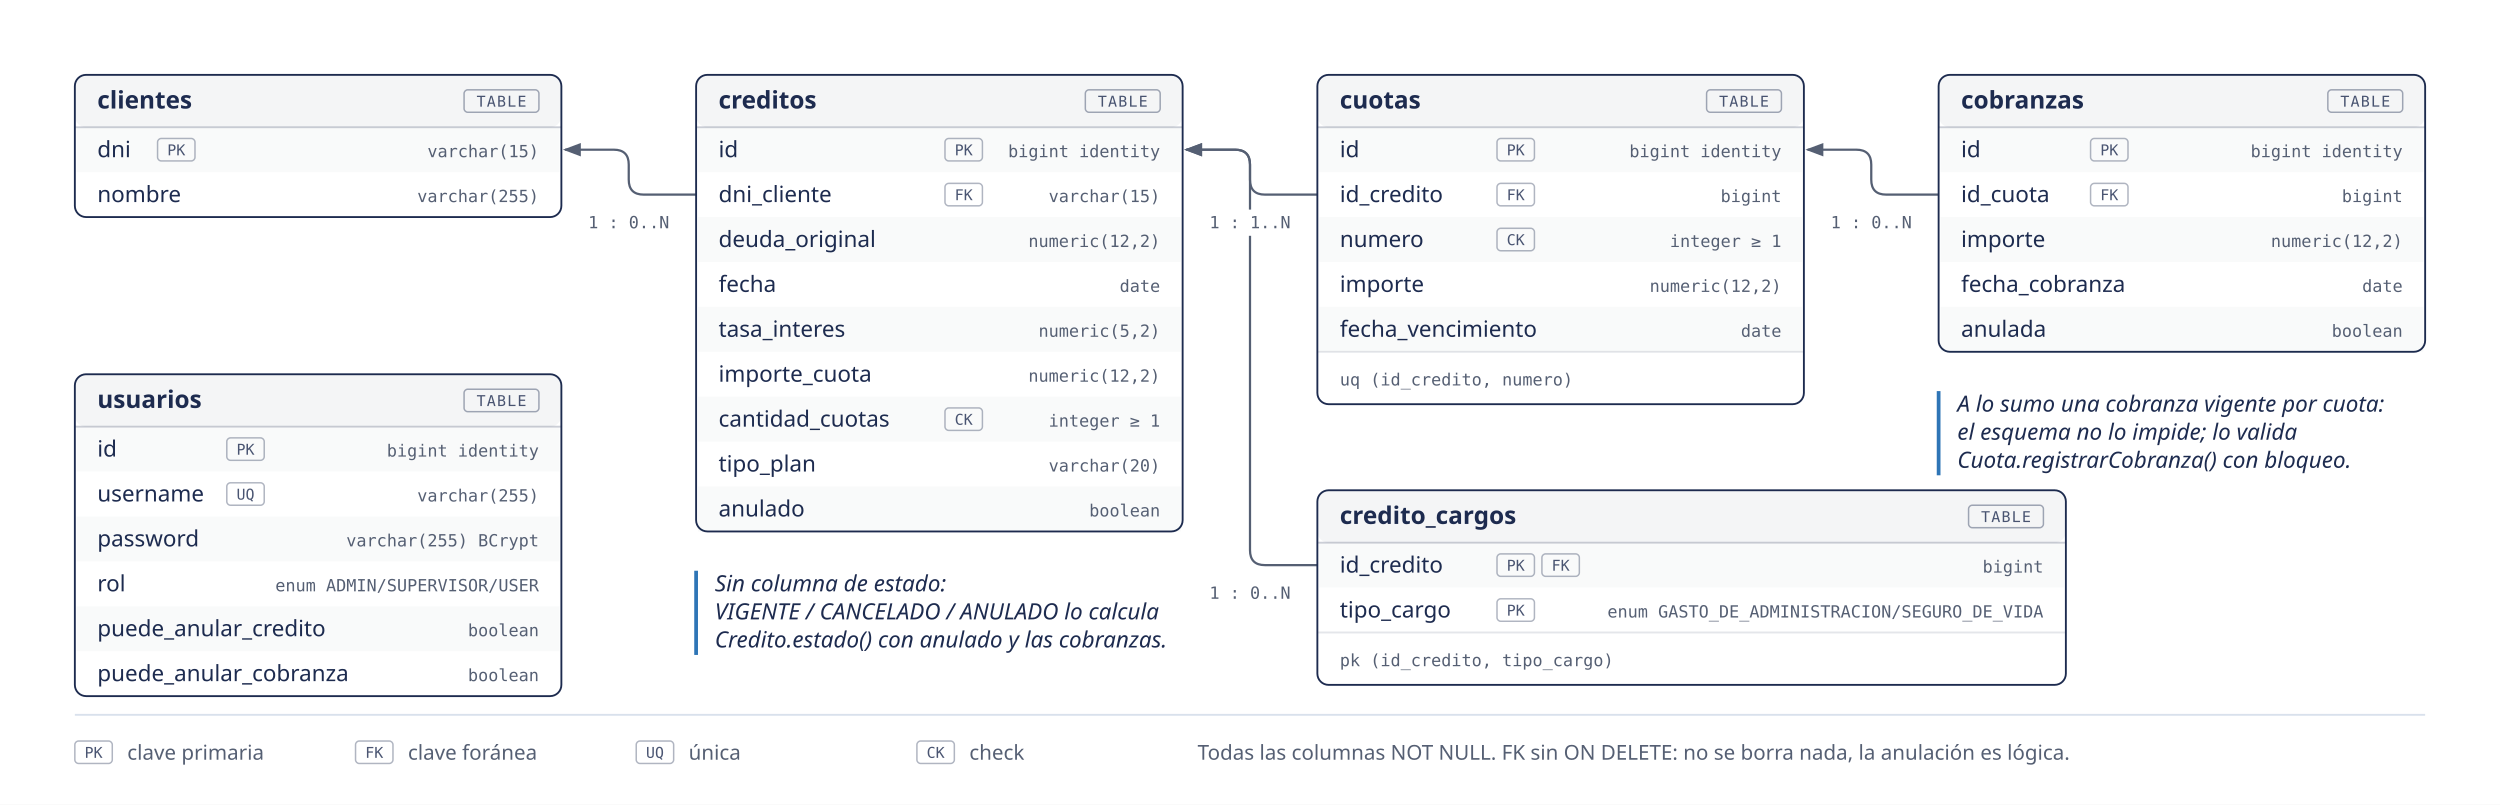
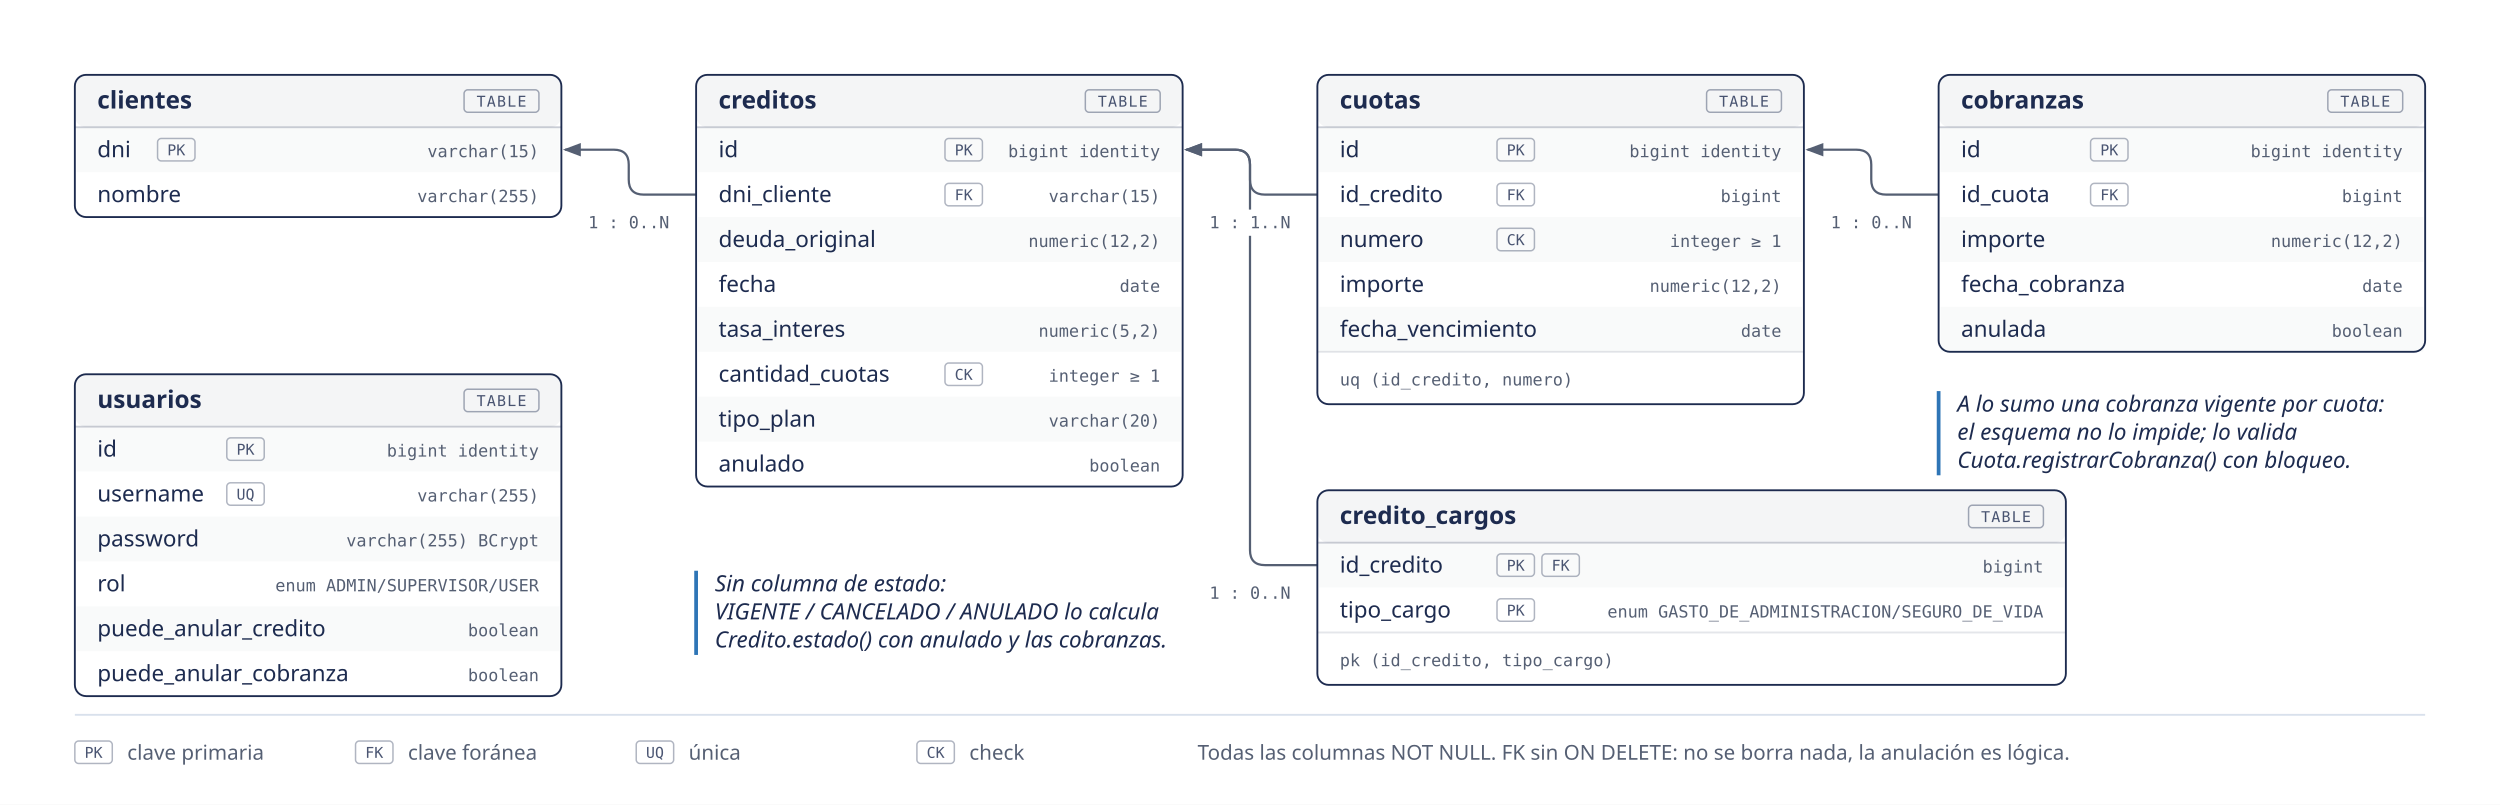
<svg xmlns="http://www.w3.org/2000/svg" viewBox="0 0 1336 430" role="img" aria-labelledby="der-v4-title der-v4-desc">
  <defs>
    <marker id="der-v4-arrow" markerWidth="8" markerHeight="6" refX="7" refY="3" orient="auto">
      <polygon points="0 0, 8 3, 0 6" fill="#555f73" />
    </marker>
  </defs>
  <rect width="100%" height="100%" fill="#ffffff" />
  <path d="M 704,302 H 676 Q 668,302 668,294 V 88 Q 668,80 660,80 H 634" fill="none" stroke="#555f73" stroke-width="1.2" marker-end="url(#der-v4-arrow)" />
  <rect x="638" y="310" width="60" height="14" rx="2" fill="#ffffff" />
  <text x="668" y="320" fill="#555f73" font-size="9" font-family="'SF Mono', Menlo, Consolas, monospace" text-anchor="middle">1 : 0..N</text>
  <path d="M 372,104 H 344 Q 336,104 336,96 V 88 Q 336,80 328,80 H 302" fill="none" stroke="#555f73" stroke-width="1.2" marker-end="url(#der-v4-arrow)" />
  <rect x="306" y="112" width="60" height="14" rx="2" fill="#ffffff" />
  <text x="336" y="122" fill="#555f73" font-size="9" font-family="'SF Mono', Menlo, Consolas, monospace" text-anchor="middle">1 : 0..N</text>
  <path d="M 704,104 H 676 Q 668,104 668,96 V 88 Q 668,80 660,80 H 634" fill="none" stroke="#555f73" stroke-width="1.2" marker-end="url(#der-v4-arrow)" />
  <rect x="638" y="112" width="60" height="14" rx="2" fill="#ffffff" />
  <text x="668" y="122" fill="#555f73" font-size="9" font-family="'SF Mono', Menlo, Consolas, monospace" text-anchor="middle">1 : 1..N</text>
  <path d="M 1036,104 H 1008 Q 1000,104 1000,96 V 88 Q 1000,80 992,80 H 966" fill="none" stroke="#555f73" stroke-width="1.2" marker-end="url(#der-v4-arrow)" />
  <rect x="970" y="112" width="60" height="14" rx="2" fill="#ffffff" />
  <text x="1000" y="122" fill="#555f73" font-size="9" font-family="'SF Mono', Menlo, Consolas, monospace" text-anchor="middle">1 : 0..N</text>
  <rect x="40" y="40" width="260" height="76" rx="6" fill="#ffffff" stroke="#1D2B4F" />
  <rect x="40" y="40" width="260" height="28" rx="6" fill="#1D2B4F" fill-opacity=".05" />
  <line x1="40" y1="68" x2="300" y2="68" stroke="#1D2B4F" stroke-opacity=".22" />
  <text x="52" y="58" fill="#1D2B4F" font-size="13" font-weight="700" font-family="Calibri, Carlito, 'Segoe UI', system-ui, sans-serif">clientes</text>
  <rect x="248" y="48" width="40" height="12" rx="2" fill="none" stroke="#1D2B4F" stroke-opacity=".4" stroke-width=".8" />
  <text x="268" y="57" fill="#1D2B4F" fill-opacity=".8" font-size="8" font-family="'SF Mono', Menlo, Consolas, monospace" text-anchor="middle" letter-spacing=".08em">TABLE</text>
  <rect x="41" y="68" width="258" height="24" fill="#1D2B4F" fill-opacity=".025" />
  <text x="52" y="84" fill="#1D2B4F" font-size="12" font-family="Calibri, Carlito, 'Segoe UI', system-ui, sans-serif">dni</text>
  <rect x="84.2" y="74" width="20" height="12" rx="2" fill="none" stroke="#1D2B4F" stroke-opacity=".35" stroke-width=".8" />
  <text x="94.2" y="83" fill="#1D2B4F" fill-opacity=".8" font-size="8" font-family="'SF Mono', Menlo, Consolas, monospace" text-anchor="middle">PK</text>
  <text x="288" y="84" fill="#555f73" font-size="9" font-family="'SF Mono', Menlo, Consolas, monospace" text-anchor="end">varchar(15)</text>
  <text x="52" y="108" fill="#1D2B4F" font-size="12" font-family="Calibri, Carlito, 'Segoe UI', system-ui, sans-serif">nombre</text>
  <text x="288" y="108" fill="#555f73" font-size="9" font-family="'SF Mono', Menlo, Consolas, monospace" text-anchor="end">varchar(255)</text>
-   <rect x="372" y="40" width="260" height="244" rx="6" fill="#ffffff" stroke="#1D2B4F" />
+   <rect x="372" y="40" width="260" height="220" rx="6" fill="#ffffff" stroke="#1D2B4F" />
  <rect x="372" y="40" width="260" height="28" rx="6" fill="#1D2B4F" fill-opacity=".05" />
  <line x1="372" y1="68" x2="632" y2="68" stroke="#1D2B4F" stroke-opacity=".22" />
  <text x="384" y="58" fill="#1D2B4F" font-size="13" font-weight="700" font-family="Calibri, Carlito, 'Segoe UI', system-ui, sans-serif">creditos</text>
  <rect x="580" y="48" width="40" height="12" rx="2" fill="none" stroke="#1D2B4F" stroke-opacity=".4" stroke-width=".8" />
  <text x="600" y="57" fill="#1D2B4F" fill-opacity=".8" font-size="8" font-family="'SF Mono', Menlo, Consolas, monospace" text-anchor="middle" letter-spacing=".08em">TABLE</text>
  <rect x="373" y="68" width="258" height="24" fill="#1D2B4F" fill-opacity=".025" />
  <text x="384" y="84" fill="#1D2B4F" font-size="12" font-family="Calibri, Carlito, 'Segoe UI', system-ui, sans-serif">id</text>
  <rect x="505.0" y="74" width="20" height="12" rx="2" fill="none" stroke="#1D2B4F" stroke-opacity=".35" stroke-width=".8" />
  <text x="515.0" y="83" fill="#1D2B4F" fill-opacity=".8" font-size="8" font-family="'SF Mono', Menlo, Consolas, monospace" text-anchor="middle">PK</text>
  <text x="620" y="84" fill="#555f73" font-size="9" font-family="'SF Mono', Menlo, Consolas, monospace" text-anchor="end">bigint identity</text>
  <text x="384" y="108" fill="#1D2B4F" font-size="12" font-family="Calibri, Carlito, 'Segoe UI', system-ui, sans-serif">dni_cliente</text>
  <rect x="505.0" y="98" width="20" height="12" rx="2" fill="none" stroke="#1D2B4F" stroke-opacity=".35" stroke-width=".8" />
  <text x="515.0" y="107" fill="#1D2B4F" fill-opacity=".8" font-size="8" font-family="'SF Mono', Menlo, Consolas, monospace" text-anchor="middle">FK</text>
  <text x="620" y="108" fill="#555f73" font-size="9" font-family="'SF Mono', Menlo, Consolas, monospace" text-anchor="end">varchar(15)</text>
  <rect x="373" y="116" width="258" height="24" fill="#1D2B4F" fill-opacity=".025" />
  <text x="384" y="132" fill="#1D2B4F" font-size="12" font-family="Calibri, Carlito, 'Segoe UI', system-ui, sans-serif">deuda_original</text>
  <text x="620" y="132" fill="#555f73" font-size="9" font-family="'SF Mono', Menlo, Consolas, monospace" text-anchor="end">numeric(12,2)</text>
  <text x="384" y="156" fill="#1D2B4F" font-size="12" font-family="Calibri, Carlito, 'Segoe UI', system-ui, sans-serif">fecha</text>
  <text x="620" y="156" fill="#555f73" font-size="9" font-family="'SF Mono', Menlo, Consolas, monospace" text-anchor="end">date</text>
  <rect x="373" y="164" width="258" height="24" fill="#1D2B4F" fill-opacity=".025" />
  <text x="384" y="180" fill="#1D2B4F" font-size="12" font-family="Calibri, Carlito, 'Segoe UI', system-ui, sans-serif">tasa_interes</text>
  <text x="620" y="180" fill="#555f73" font-size="9" font-family="'SF Mono', Menlo, Consolas, monospace" text-anchor="end">numeric(5,2)</text>
-   <text x="384" y="204" fill="#1D2B4F" font-size="12" font-family="Calibri, Carlito, 'Segoe UI', system-ui, sans-serif">importe_cuota</text>
-   <text x="620" y="204" fill="#555f73" font-size="9" font-family="'SF Mono', Menlo, Consolas, monospace" text-anchor="end">numeric(12,2)</text>
+   <text x="384" y="204" fill="#1D2B4F" font-size="12" font-family="Calibri, Carlito, 'Segoe UI', system-ui, sans-serif">cantidad_cuotas</text>
+   <rect x="505.0" y="194" width="20" height="12" rx="2" fill="none" stroke="#1D2B4F" stroke-opacity=".35" stroke-width=".8" />
+   <text x="515.0" y="203" fill="#1D2B4F" fill-opacity=".8" font-size="8" font-family="'SF Mono', Menlo, Consolas, monospace" text-anchor="middle">CK</text>
+   <text x="620" y="204" fill="#555f73" font-size="9" font-family="'SF Mono', Menlo, Consolas, monospace" text-anchor="end">integer ≥ 1</text>
  <rect x="373" y="212" width="258" height="24" fill="#1D2B4F" fill-opacity=".025" />
-   <text x="384" y="228" fill="#1D2B4F" font-size="12" font-family="Calibri, Carlito, 'Segoe UI', system-ui, sans-serif">cantidad_cuotas</text>
-   <rect x="505.0" y="218" width="20" height="12" rx="2" fill="none" stroke="#1D2B4F" stroke-opacity=".35" stroke-width=".8" />
-   <text x="515.0" y="227" fill="#1D2B4F" fill-opacity=".8" font-size="8" font-family="'SF Mono', Menlo, Consolas, monospace" text-anchor="middle">CK</text>
-   <text x="620" y="228" fill="#555f73" font-size="9" font-family="'SF Mono', Menlo, Consolas, monospace" text-anchor="end">integer ≥ 1</text>
-   <text x="384" y="252" fill="#1D2B4F" font-size="12" font-family="Calibri, Carlito, 'Segoe UI', system-ui, sans-serif">tipo_plan</text>
-   <text x="620" y="252" fill="#555f73" font-size="9" font-family="'SF Mono', Menlo, Consolas, monospace" text-anchor="end">varchar(20)</text>
-   <rect x="373" y="260" width="258" height="24" fill="#1D2B4F" fill-opacity=".025" />
-   <text x="384" y="276" fill="#1D2B4F" font-size="12" font-family="Calibri, Carlito, 'Segoe UI', system-ui, sans-serif">anulado</text>
-   <text x="620" y="276" fill="#555f73" font-size="9" font-family="'SF Mono', Menlo, Consolas, monospace" text-anchor="end">boolean</text>
+   <text x="384" y="228" fill="#1D2B4F" font-size="12" font-family="Calibri, Carlito, 'Segoe UI', system-ui, sans-serif">tipo_plan</text>
+   <text x="620" y="228" fill="#555f73" font-size="9" font-family="'SF Mono', Menlo, Consolas, monospace" text-anchor="end">varchar(20)</text>
+   <text x="384" y="252" fill="#1D2B4F" font-size="12" font-family="Calibri, Carlito, 'Segoe UI', system-ui, sans-serif">anulado</text>
+   <text x="620" y="252" fill="#555f73" font-size="9" font-family="'SF Mono', Menlo, Consolas, monospace" text-anchor="end">boolean</text>
  <rect x="704" y="40" width="260" height="176" rx="6" fill="#ffffff" stroke="#1D2B4F" />
  <rect x="704" y="40" width="260" height="28" rx="6" fill="#1D2B4F" fill-opacity=".05" />
  <line x1="704" y1="68" x2="964" y2="68" stroke="#1D2B4F" stroke-opacity=".22" />
  <text x="716" y="58" fill="#1D2B4F" font-size="13" font-weight="700" font-family="Calibri, Carlito, 'Segoe UI', system-ui, sans-serif">cuotas</text>
  <rect x="912" y="48" width="40" height="12" rx="2" fill="none" stroke="#1D2B4F" stroke-opacity=".4" stroke-width=".8" />
  <text x="932" y="57" fill="#1D2B4F" fill-opacity=".8" font-size="8" font-family="'SF Mono', Menlo, Consolas, monospace" text-anchor="middle" letter-spacing=".08em">TABLE</text>
  <rect x="705" y="68" width="258" height="24" fill="#1D2B4F" fill-opacity=".025" />
  <text x="716" y="84" fill="#1D2B4F" font-size="12" font-family="Calibri, Carlito, 'Segoe UI', system-ui, sans-serif">id</text>
  <rect x="800.0" y="74" width="20" height="12" rx="2" fill="none" stroke="#1D2B4F" stroke-opacity=".35" stroke-width=".8" />
  <text x="810.0" y="83" fill="#1D2B4F" fill-opacity=".8" font-size="8" font-family="'SF Mono', Menlo, Consolas, monospace" text-anchor="middle">PK</text>
  <text x="952" y="84" fill="#555f73" font-size="9" font-family="'SF Mono', Menlo, Consolas, monospace" text-anchor="end">bigint identity</text>
  <text x="716" y="108" fill="#1D2B4F" font-size="12" font-family="Calibri, Carlito, 'Segoe UI', system-ui, sans-serif">id_credito</text>
  <rect x="800.0" y="98" width="20" height="12" rx="2" fill="none" stroke="#1D2B4F" stroke-opacity=".35" stroke-width=".8" />
  <text x="810.0" y="107" fill="#1D2B4F" fill-opacity=".8" font-size="8" font-family="'SF Mono', Menlo, Consolas, monospace" text-anchor="middle">FK</text>
  <text x="952" y="108" fill="#555f73" font-size="9" font-family="'SF Mono', Menlo, Consolas, monospace" text-anchor="end">bigint</text>
  <rect x="705" y="116" width="258" height="24" fill="#1D2B4F" fill-opacity=".025" />
  <text x="716" y="132" fill="#1D2B4F" font-size="12" font-family="Calibri, Carlito, 'Segoe UI', system-ui, sans-serif">numero</text>
  <rect x="800.0" y="122" width="20" height="12" rx="2" fill="none" stroke="#1D2B4F" stroke-opacity=".35" stroke-width=".8" />
  <text x="810.0" y="131" fill="#1D2B4F" fill-opacity=".8" font-size="8" font-family="'SF Mono', Menlo, Consolas, monospace" text-anchor="middle">CK</text>
  <text x="952" y="132" fill="#555f73" font-size="9" font-family="'SF Mono', Menlo, Consolas, monospace" text-anchor="end">integer ≥ 1</text>
  <text x="716" y="156" fill="#1D2B4F" font-size="12" font-family="Calibri, Carlito, 'Segoe UI', system-ui, sans-serif">importe</text>
  <text x="952" y="156" fill="#555f73" font-size="9" font-family="'SF Mono', Menlo, Consolas, monospace" text-anchor="end">numeric(12,2)</text>
  <rect x="705" y="164" width="258" height="24" fill="#1D2B4F" fill-opacity=".025" />
  <text x="716" y="180" fill="#1D2B4F" font-size="12" font-family="Calibri, Carlito, 'Segoe UI', system-ui, sans-serif">fecha_vencimiento</text>
  <text x="952" y="180" fill="#555f73" font-size="9" font-family="'SF Mono', Menlo, Consolas, monospace" text-anchor="end">date</text>
  <line x1="704" y1="188" x2="964" y2="188" stroke="#1D2B4F" stroke-opacity=".12" />
  <text x="716" y="206" fill="#555f73" font-size="9" font-family="'SF Mono', Menlo, Consolas, monospace">uq (id_credito, numero)</text>
  <rect x="1036" y="40" width="260" height="148" rx="6" fill="#ffffff" stroke="#1D2B4F" />
  <rect x="1036" y="40" width="260" height="28" rx="6" fill="#1D2B4F" fill-opacity=".05" />
  <line x1="1036" y1="68" x2="1296" y2="68" stroke="#1D2B4F" stroke-opacity=".22" />
  <text x="1048" y="58" fill="#1D2B4F" font-size="13" font-weight="700" font-family="Calibri, Carlito, 'Segoe UI', system-ui, sans-serif">cobranzas</text>
  <rect x="1244" y="48" width="40" height="12" rx="2" fill="none" stroke="#1D2B4F" stroke-opacity=".4" stroke-width=".8" />
  <text x="1264" y="57" fill="#1D2B4F" fill-opacity=".8" font-size="8" font-family="'SF Mono', Menlo, Consolas, monospace" text-anchor="middle" letter-spacing=".08em">TABLE</text>
  <rect x="1037" y="68" width="258" height="24" fill="#1D2B4F" fill-opacity=".025" />
  <text x="1048" y="84" fill="#1D2B4F" font-size="12" font-family="Calibri, Carlito, 'Segoe UI', system-ui, sans-serif">id</text>
  <rect x="1117.2" y="74" width="20" height="12" rx="2" fill="none" stroke="#1D2B4F" stroke-opacity=".35" stroke-width=".8" />
  <text x="1127.2" y="83" fill="#1D2B4F" fill-opacity=".8" font-size="8" font-family="'SF Mono', Menlo, Consolas, monospace" text-anchor="middle">PK</text>
  <text x="1284" y="84" fill="#555f73" font-size="9" font-family="'SF Mono', Menlo, Consolas, monospace" text-anchor="end">bigint identity</text>
  <text x="1048" y="108" fill="#1D2B4F" font-size="12" font-family="Calibri, Carlito, 'Segoe UI', system-ui, sans-serif">id_cuota</text>
  <rect x="1117.2" y="98" width="20" height="12" rx="2" fill="none" stroke="#1D2B4F" stroke-opacity=".35" stroke-width=".8" />
  <text x="1127.2" y="107" fill="#1D2B4F" fill-opacity=".8" font-size="8" font-family="'SF Mono', Menlo, Consolas, monospace" text-anchor="middle">FK</text>
  <text x="1284" y="108" fill="#555f73" font-size="9" font-family="'SF Mono', Menlo, Consolas, monospace" text-anchor="end">bigint</text>
  <rect x="1037" y="116" width="258" height="24" fill="#1D2B4F" fill-opacity=".025" />
  <text x="1048" y="132" fill="#1D2B4F" font-size="12" font-family="Calibri, Carlito, 'Segoe UI', system-ui, sans-serif">importe</text>
  <text x="1284" y="132" fill="#555f73" font-size="9" font-family="'SF Mono', Menlo, Consolas, monospace" text-anchor="end">numeric(12,2)</text>
  <text x="1048" y="156" fill="#1D2B4F" font-size="12" font-family="Calibri, Carlito, 'Segoe UI', system-ui, sans-serif">fecha_cobranza</text>
  <text x="1284" y="156" fill="#555f73" font-size="9" font-family="'SF Mono', Menlo, Consolas, monospace" text-anchor="end">date</text>
  <rect x="1037" y="164" width="258" height="24" fill="#1D2B4F" fill-opacity=".025" />
  <text x="1048" y="180" fill="#1D2B4F" font-size="12" font-family="Calibri, Carlito, 'Segoe UI', system-ui, sans-serif">anulada</text>
  <text x="1284" y="180" fill="#555f73" font-size="9" font-family="'SF Mono', Menlo, Consolas, monospace" text-anchor="end">boolean</text>
  <rect x="704" y="262" width="400" height="104" rx="6" fill="#ffffff" stroke="#1D2B4F" />
  <rect x="704" y="262" width="400" height="28" rx="6" fill="#1D2B4F" fill-opacity=".05" />
  <line x1="704" y1="290" x2="1104" y2="290" stroke="#1D2B4F" stroke-opacity=".22" />
  <text x="716" y="280" fill="#1D2B4F" font-size="13" font-weight="700" font-family="Calibri, Carlito, 'Segoe UI', system-ui, sans-serif">credito_cargos</text>
  <rect x="1052" y="270" width="40" height="12" rx="2" fill="none" stroke="#1D2B4F" stroke-opacity=".4" stroke-width=".8" />
  <text x="1072" y="279" fill="#1D2B4F" fill-opacity=".8" font-size="8" font-family="'SF Mono', Menlo, Consolas, monospace" text-anchor="middle" letter-spacing=".08em">TABLE</text>
  <rect x="705" y="290" width="398" height="24" fill="#1D2B4F" fill-opacity=".025" />
  <text x="716" y="306" fill="#1D2B4F" font-size="12" font-family="Calibri, Carlito, 'Segoe UI', system-ui, sans-serif">id_credito</text>
  <rect x="800.0" y="296" width="20" height="12" rx="2" fill="none" stroke="#1D2B4F" stroke-opacity=".35" stroke-width=".8" />
  <text x="810.0" y="305" fill="#1D2B4F" fill-opacity=".8" font-size="8" font-family="'SF Mono', Menlo, Consolas, monospace" text-anchor="middle">PK</text>
  <rect x="824.0" y="296" width="20" height="12" rx="2" fill="none" stroke="#1D2B4F" stroke-opacity=".35" stroke-width=".8" />
  <text x="834.0" y="305" fill="#1D2B4F" fill-opacity=".8" font-size="8" font-family="'SF Mono', Menlo, Consolas, monospace" text-anchor="middle">FK</text>
  <text x="1092" y="306" fill="#555f73" font-size="9" font-family="'SF Mono', Menlo, Consolas, monospace" text-anchor="end">bigint</text>
  <text x="716" y="330" fill="#1D2B4F" font-size="12" font-family="Calibri, Carlito, 'Segoe UI', system-ui, sans-serif">tipo_cargo</text>
  <rect x="800.0" y="320" width="20" height="12" rx="2" fill="none" stroke="#1D2B4F" stroke-opacity=".35" stroke-width=".8" />
  <text x="810.0" y="329" fill="#1D2B4F" fill-opacity=".8" font-size="8" font-family="'SF Mono', Menlo, Consolas, monospace" text-anchor="middle">PK</text>
  <text x="1092" y="330" fill="#555f73" font-size="9" font-family="'SF Mono', Menlo, Consolas, monospace" text-anchor="end">enum GASTO_DE_ADMINISTRACION/SEGURO_DE_VIDA</text>
  <line x1="704" y1="338" x2="1104" y2="338" stroke="#1D2B4F" stroke-opacity=".12" />
  <text x="716" y="356" fill="#555f73" font-size="9" font-family="'SF Mono', Menlo, Consolas, monospace">pk (id_credito, tipo_cargo)</text>
  <rect x="40" y="200" width="260" height="172" rx="6" fill="#ffffff" stroke="#1D2B4F" />
  <rect x="40" y="200" width="260" height="28" rx="6" fill="#1D2B4F" fill-opacity=".05" />
  <line x1="40" y1="228" x2="300" y2="228" stroke="#1D2B4F" stroke-opacity=".22" />
  <text x="52" y="218" fill="#1D2B4F" font-size="13" font-weight="700" font-family="Calibri, Carlito, 'Segoe UI', system-ui, sans-serif">usuarios</text>
  <rect x="248" y="208" width="40" height="12" rx="2" fill="none" stroke="#1D2B4F" stroke-opacity=".4" stroke-width=".8" />
  <text x="268" y="217" fill="#1D2B4F" fill-opacity=".8" font-size="8" font-family="'SF Mono', Menlo, Consolas, monospace" text-anchor="middle" letter-spacing=".08em">TABLE</text>
  <rect x="41" y="228" width="258" height="24" fill="#1D2B4F" fill-opacity=".025" />
  <text x="52" y="244" fill="#1D2B4F" font-size="12" font-family="Calibri, Carlito, 'Segoe UI', system-ui, sans-serif">id</text>
  <rect x="121.2" y="234" width="20" height="12" rx="2" fill="none" stroke="#1D2B4F" stroke-opacity=".35" stroke-width=".8" />
  <text x="131.2" y="243" fill="#1D2B4F" fill-opacity=".8" font-size="8" font-family="'SF Mono', Menlo, Consolas, monospace" text-anchor="middle">PK</text>
  <text x="288" y="244" fill="#555f73" font-size="9" font-family="'SF Mono', Menlo, Consolas, monospace" text-anchor="end">bigint identity</text>
  <text x="52" y="268" fill="#1D2B4F" font-size="12" font-family="Calibri, Carlito, 'Segoe UI', system-ui, sans-serif">username</text>
  <rect x="121.2" y="258" width="20" height="12" rx="2" fill="none" stroke="#1D2B4F" stroke-opacity=".35" stroke-width=".8" />
  <text x="131.2" y="267" fill="#1D2B4F" fill-opacity=".8" font-size="8" font-family="'SF Mono', Menlo, Consolas, monospace" text-anchor="middle">UQ</text>
  <text x="288" y="268" fill="#555f73" font-size="9" font-family="'SF Mono', Menlo, Consolas, monospace" text-anchor="end">varchar(255)</text>
  <rect x="41" y="276" width="258" height="24" fill="#1D2B4F" fill-opacity=".025" />
  <text x="52" y="292" fill="#1D2B4F" font-size="12" font-family="Calibri, Carlito, 'Segoe UI', system-ui, sans-serif">password</text>
  <text x="288" y="292" fill="#555f73" font-size="9" font-family="'SF Mono', Menlo, Consolas, monospace" text-anchor="end">varchar(255) BCrypt</text>
  <text x="52" y="316" fill="#1D2B4F" font-size="12" font-family="Calibri, Carlito, 'Segoe UI', system-ui, sans-serif">rol</text>
  <text x="288" y="316" fill="#555f73" font-size="9" font-family="'SF Mono', Menlo, Consolas, monospace" text-anchor="end">enum ADMIN/SUPERVISOR/USER</text>
  <rect x="41" y="324" width="258" height="24" fill="#1D2B4F" fill-opacity=".025" />
  <text x="52" y="340" fill="#1D2B4F" font-size="12" font-family="Calibri, Carlito, 'Segoe UI', system-ui, sans-serif">puede_anular_credito</text>
  <text x="288" y="340" fill="#555f73" font-size="9" font-family="'SF Mono', Menlo, Consolas, monospace" text-anchor="end">boolean</text>
  <text x="52" y="364" fill="#1D2B4F" font-size="12" font-family="Calibri, Carlito, 'Segoe UI', system-ui, sans-serif">puede_anular_cobranza</text>
  <text x="288" y="364" fill="#555f73" font-size="9" font-family="'SF Mono', Menlo, Consolas, monospace" text-anchor="end">boolean</text>
  <line x1="372" y1="305" x2="372" y2="350" stroke="#2E75B6" stroke-width="2" />
  <text x="382" y="316" fill="#1D2B4F" font-size="12" font-style="italic" font-family="Calibri, Carlito, 'Segoe UI', system-ui, sans-serif">
    <tspan x="382" dy="0">Sin columna de estado:</tspan>
    <tspan x="382" dy="15">VIGENTE / CANCELADO / ANULADO lo calcula</tspan>
    <tspan x="382" dy="15">Credito.estado() con anulado y las cobranzas.</tspan>
  </text>
  <line x1="1036" y1="209" x2="1036" y2="254" stroke="#2E75B6" stroke-width="2" />
  <text x="1046" y="220" fill="#1D2B4F" font-size="12" font-style="italic" font-family="Calibri, Carlito, 'Segoe UI', system-ui, sans-serif">
    <tspan x="1046" dy="0">A lo sumo una cobranza vigente por cuota:</tspan>
    <tspan x="1046" dy="15">el esquema no lo impide; lo valida</tspan>
    <tspan x="1046" dy="15">Cuota.registrarCobranza() con bloqueo.</tspan>
  </text>
  <line x1="40" y1="382" x2="1296" y2="382" stroke="#D9E1EC" />
  <rect x="40" y="396" width="20" height="12" rx="2" fill="none" stroke="#1D2B4F" stroke-opacity=".35" stroke-width=".8" />
  <text x="50" y="405" fill="#1D2B4F" fill-opacity=".8" font-size="8" font-family="'SF Mono', Menlo, Consolas, monospace" text-anchor="middle">PK</text>
  <text x="68" y="406" fill="#555f73" font-size="11" font-family="Calibri, Carlito, 'Segoe UI', system-ui, sans-serif">clave primaria</text>
  <rect x="190" y="396" width="20" height="12" rx="2" fill="none" stroke="#1D2B4F" stroke-opacity=".35" stroke-width=".8" />
  <text x="200" y="405" fill="#1D2B4F" fill-opacity=".8" font-size="8" font-family="'SF Mono', Menlo, Consolas, monospace" text-anchor="middle">FK</text>
  <text x="218" y="406" fill="#555f73" font-size="11" font-family="Calibri, Carlito, 'Segoe UI', system-ui, sans-serif">clave foránea</text>
  <rect x="340" y="396" width="20" height="12" rx="2" fill="none" stroke="#1D2B4F" stroke-opacity=".35" stroke-width=".8" />
  <text x="350" y="405" fill="#1D2B4F" fill-opacity=".8" font-size="8" font-family="'SF Mono', Menlo, Consolas, monospace" text-anchor="middle">UQ</text>
  <text x="368" y="406" fill="#555f73" font-size="11" font-family="Calibri, Carlito, 'Segoe UI', system-ui, sans-serif">única</text>
  <rect x="490" y="396" width="20" height="12" rx="2" fill="none" stroke="#1D2B4F" stroke-opacity=".35" stroke-width=".8" />
  <text x="500" y="405" fill="#1D2B4F" fill-opacity=".8" font-size="8" font-family="'SF Mono', Menlo, Consolas, monospace" text-anchor="middle">CK</text>
  <text x="518" y="406" fill="#555f73" font-size="11" font-family="Calibri, Carlito, 'Segoe UI', system-ui, sans-serif">check</text>
  <text x="640" y="406" fill="#555f73" font-size="11" font-family="Calibri, Carlito, 'Segoe UI', system-ui, sans-serif">Todas las columnas NOT NULL. FK sin ON DELETE: no se borra nada, la anulación es lógica.</text>
</svg>
